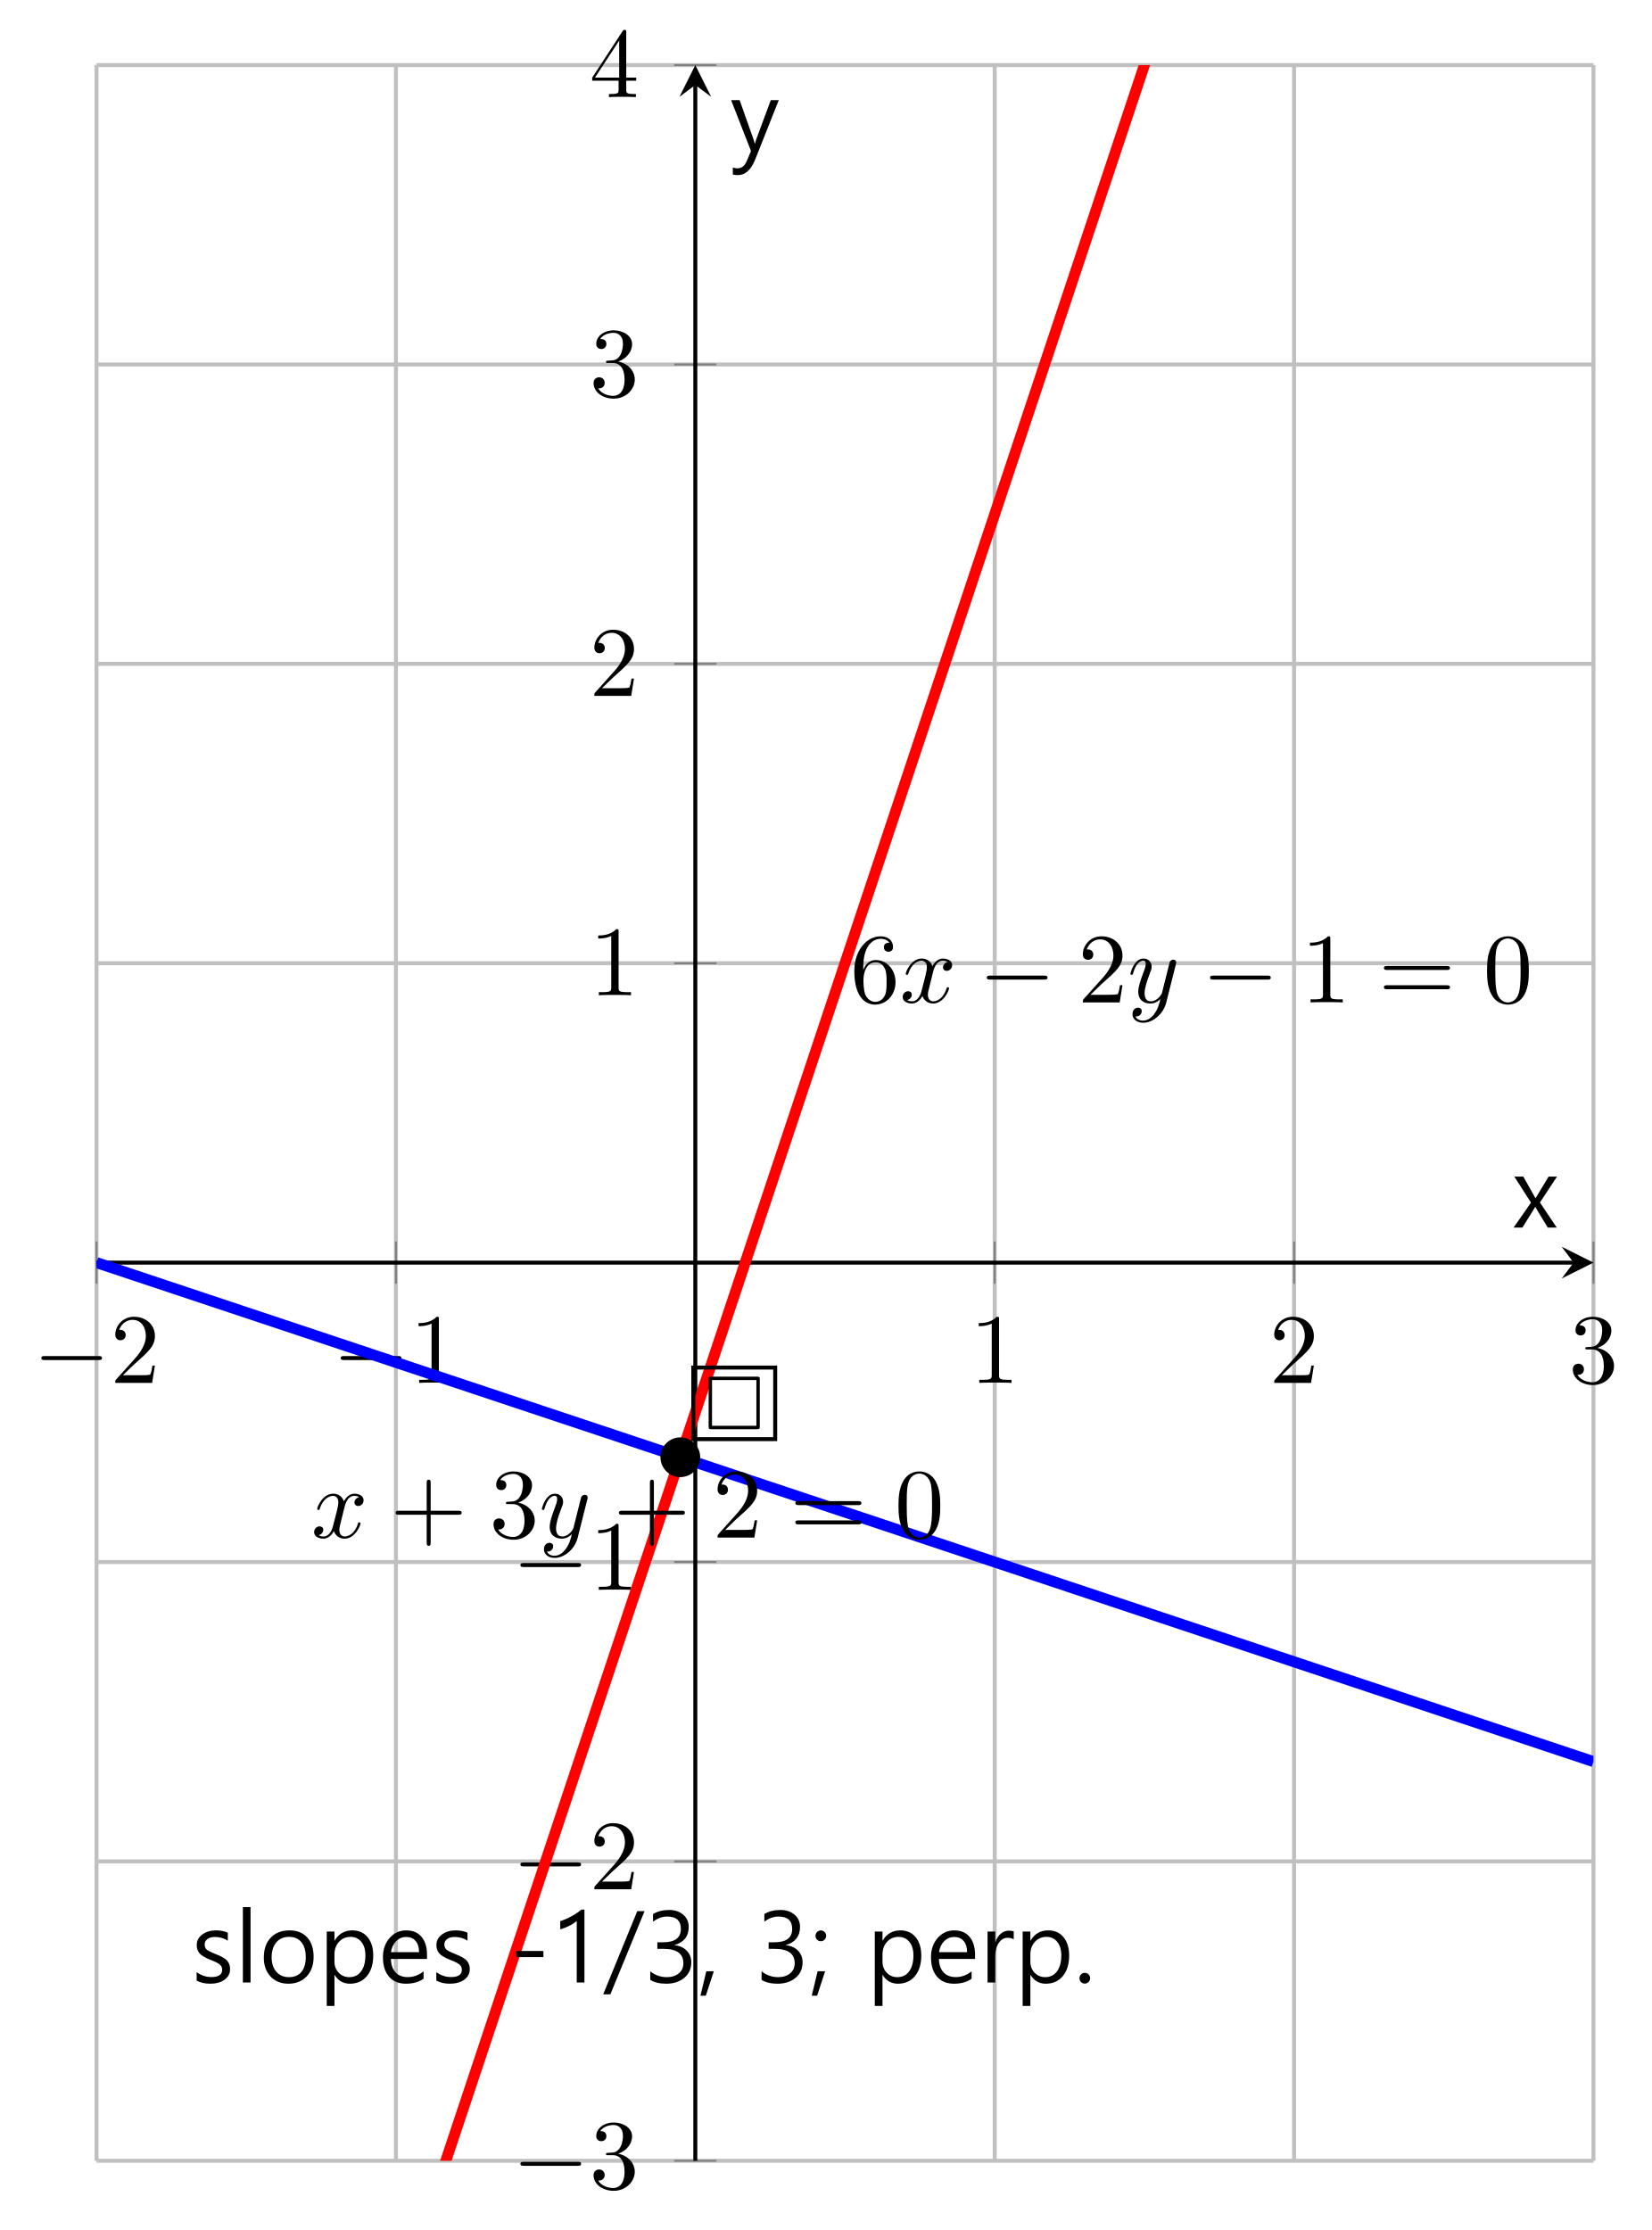
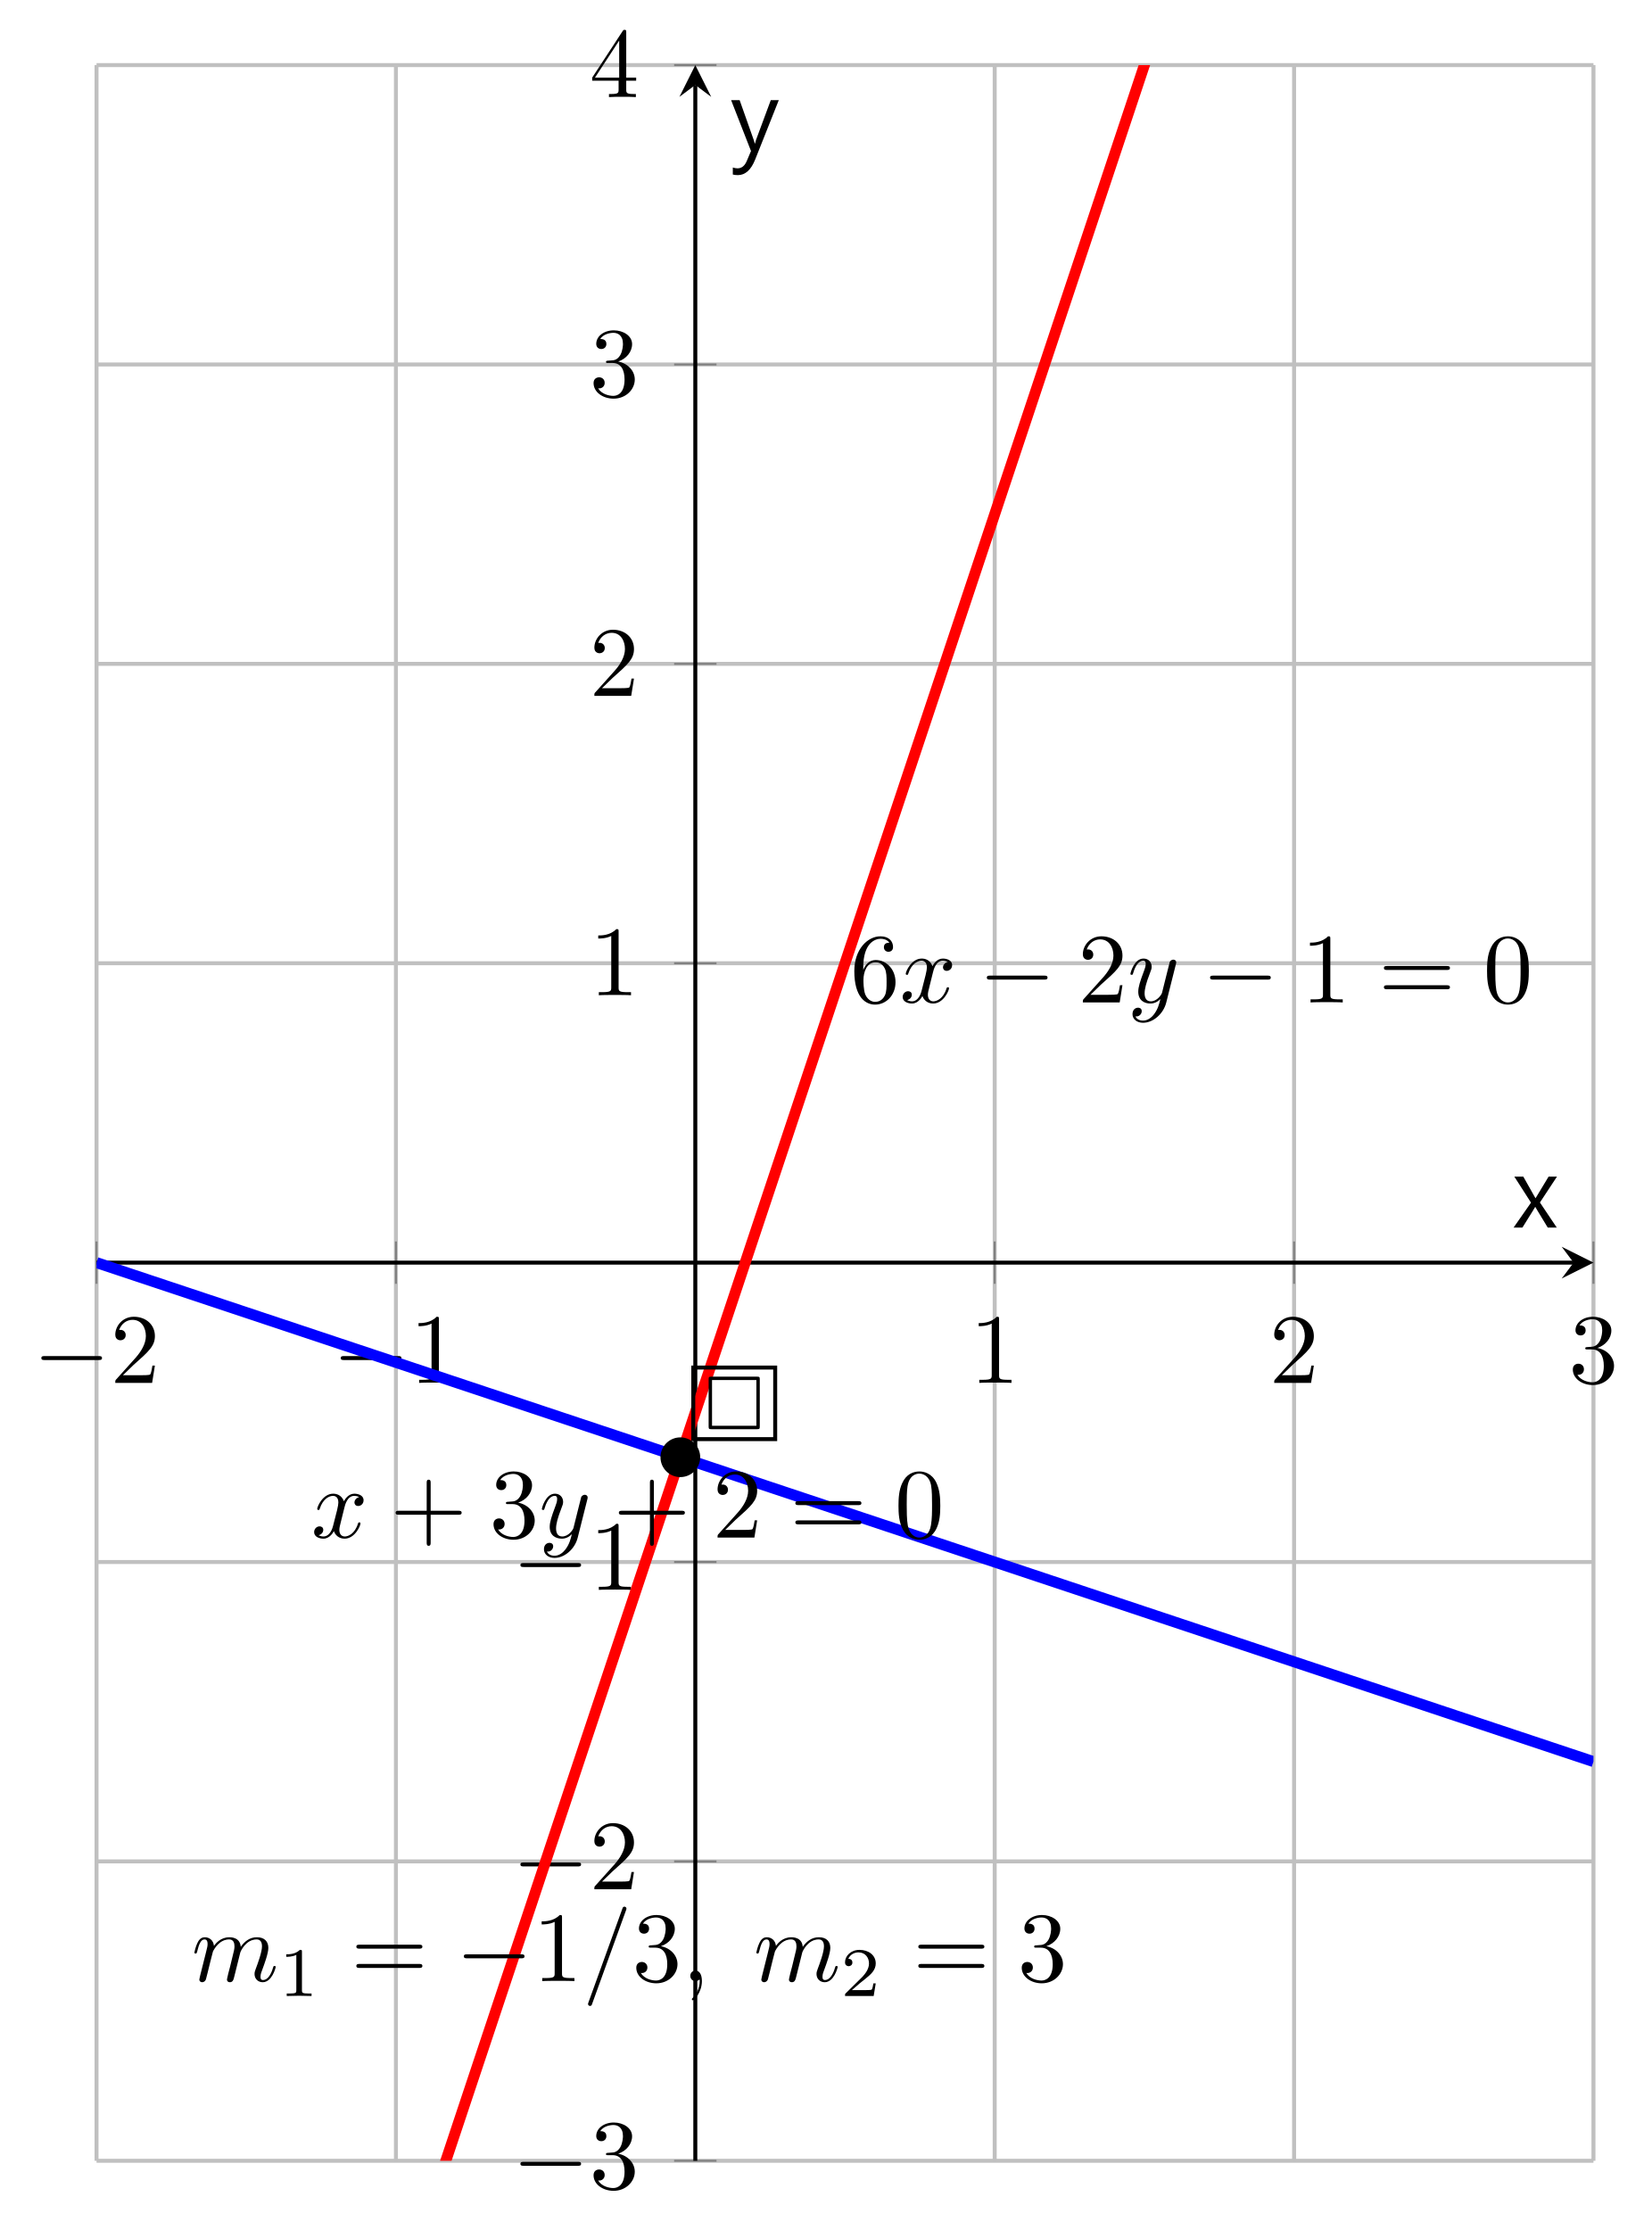
<svg xmlns="http://www.w3.org/2000/svg" xmlns:xlink="http://www.w3.org/1999/xlink" version="1.1" width="165.698pt" height="223.758pt" viewBox="-28.71 -43.654 165.698 223.758">
  <defs>
    <path id="g0-3" d="M5.677-5C5.677-5.223 5.649-5.272 5.405-5.272H.816C.579-5.272 .544-5.23 .544-5V-.272C.544-.035 .586 0 .823 0H5.398C5.649 0 5.677-.042 5.677-.279V-5ZM.886-4.931H5.335V-.342H.886V-4.931Z" />
-     <path id="g1-15" d="M1.537-1.129L.735 1.323H.195L.783-1.129H1.537Z" />
-     <path id="g1-16" d="M3.444-2.544H.72V-3.162H3.444V-2.544Z" />
-     <path id="g1-17" d="M.555-.428Q.555-.657 .715-.812Q.876-.973 1.09-.973T1.464-.812Q1.625-.657 1.625-.428Q1.625-.214 1.464-.049Q1.309 .112 1.09 .112T.71-.044Q.555-.204 .555-.428Z" />
-     <path id="g1-18" d="M4.023-7.161L.589 1.187H-.131L3.288-7.161H4.023Z" />
-     <path id="g1-20" d="M3.473 0H2.7V-6.183Q2.476-5.959 1.97-5.696Q1.464-5.439 1.046-5.336V-6.163Q1.581-6.314 2.194-6.655T3.162-7.316H3.473V0Z" />
-     <path id="g1-22" d="M.647-1.119Q1.386-.535 2.301-.535Q3.05-.535 3.507-.915Q3.969-1.294 3.969-1.941Q3.969-3.376 1.951-3.376H1.357V-4.033H1.922Q3.717-4.033 3.717-5.375Q3.717-6.616 2.35-6.616Q1.591-6.616 .924-6.095V-6.869Q1.605-7.277 2.544-7.277Q3.4-7.277 3.95-6.806Q4.505-6.334 4.505-5.575Q4.505-4.169 3.07-3.751V-3.736Q3.843-3.668 4.3-3.196Q4.762-2.724 4.762-2.024Q4.762-1.046 4.052-.462Q3.347 .122 2.257 .122Q1.255 .122 .647-.263V-1.119Z" />
-     <path id="g1-30" d="M.569-4.68Q.569-4.908 .73-5.064Q.89-5.225 1.104-5.225T1.479-5.064Q1.639-4.908 1.639-4.68Q1.639-4.456 1.479-4.295Q1.323-4.14 1.104-4.14T.725-4.295Q.569-4.456 .569-4.68ZM1.537-1.129L.735 1.323H.195L.783-1.129H1.537Z" />
-     <path id="g1-72" d="M4.913-2.364H1.289Q1.313-1.479 1.761-1.007Q2.213-.54 2.972-.54Q3.848-.54 4.568-1.119V-.379Q3.882 .122 2.792 .122Q1.712 .122 1.099-.584Q.491-1.294 .491-2.544Q.491-3.707 1.163-4.466Q1.834-5.229 2.826-5.229T4.364-4.578Q4.913-3.931 4.913-2.783V-2.364ZM4.115-3.045Q4.115-3.76 3.77-4.164Q3.43-4.568 2.817-4.568Q2.238-4.568 1.819-4.149Q1.401-3.736 1.299-3.045H4.115Z" />
-     <path id="g1-79" d="M.842 0V-7.564H1.61V0H.842Z" />
-     <path id="g1-82" d="M.491-2.491Q.491-3.765 1.182-4.495Q1.878-5.229 3.079-5.229Q4.198-5.229 4.84-4.524Q5.487-3.824 5.487-2.568Q5.487-1.352 4.792-.613Q4.096 .122 2.958 .122Q1.844 .122 1.167-.598T.491-2.491ZM1.275-2.525Q1.275-1.62 1.746-1.075Q2.223-.535 3.011-.535Q3.828-.535 4.261-1.056Q4.699-1.581 4.699-2.544Q4.699-3.512 4.261-4.042Q3.824-4.578 3.011-4.578Q2.218-4.578 1.746-4.028T1.275-2.525Z" />
-     <path id="g1-83" d="M1.61-.749V2.354H.837V-5.113H1.61V-4.208H1.63Q2.238-5.229 3.4-5.229Q4.373-5.229 4.938-4.544Q5.502-3.862 5.502-2.705Q5.502-1.411 4.865-.642Q4.232 .122 3.167 .122Q2.17 .122 1.63-.749H1.61ZM1.61-2.072Q1.61-1.435 2.033-.983Q2.461-.535 3.099-.535Q3.853-.535 4.281-1.114Q4.714-1.693 4.714-2.729Q4.714-3.58 4.305-4.077Q3.901-4.578 3.225-4.578Q2.52-4.578 2.063-4.077Q1.61-3.575 1.61-2.812V-2.072Z" />
-     <path id="g1-85" d="M3.464-4.32Q3.245-4.485 2.846-4.485Q2.32-4.485 1.965-3.974T1.61-2.617V0H.837V-5.113H1.61V-4.052H1.63Q1.805-4.592 2.16-4.894Q2.52-5.2 2.963-5.2Q3.284-5.2 3.464-5.132V-4.32Z" />
-     <path id="g1-86" d="M.516-1.041Q1.187-.545 1.99-.545Q3.079-.545 3.079-1.279Q3.079-1.596 2.841-1.8Q2.603-2.009 1.902-2.272Q1.095-2.593 .808-2.924Q.525-3.254 .525-3.76Q.525-4.412 1.09-4.821T2.466-5.229Q3.118-5.229 3.644-5.001V-4.198Q3.074-4.568 2.345-4.568Q1.868-4.568 1.596-4.354Q1.323-4.145 1.323-3.828Q1.323-3.488 1.523-3.308Q1.727-3.128 2.403-2.86Q3.318-2.505 3.595-2.165T3.872-1.352Q3.872-.671 3.308-.272Q2.748 .122 1.873 .122Q1.08 .122 .516-.19V-1.041Z" />
    <path id="g1-91" d="M4.49-5.113L2.778-2.515L4.466 0H3.561L2.544-1.678Q2.432-1.863 2.32-2.063H2.296Q2.267-1.999 2.067-1.678L1.022 0H.136L1.883-2.5L.209-5.113H1.109L2.325-2.953H2.345Q2.374-2.997 2.554-3.298L3.648-5.113H4.49Z" />
    <path id="g1-92" d="M4.855-5.113L2.486 .846Q1.863 2.408 .749 2.408Q.486 2.408 .243 2.35V1.644Q.491 1.727 .715 1.727Q1.338 1.727 1.649 .978L2.067-.01L.073-5.113H.929L2.34-1.124Q2.354-1.085 2.447-.759H2.471L2.568-1.114L4.052-5.113H4.855Z" />
    <path id="g2-0" d="M6.565-2.291C6.735-2.291 6.914-2.291 6.914-2.491S6.735-2.69 6.565-2.69H1.176C1.006-2.69 .827-2.69 .827-2.491S1.006-2.291 1.176-2.291H6.565Z" />
+     <path id="g3-59" d="M2.022-.01C2.022-.667 1.773-1.056 1.385-1.056C1.056-1.056 .857-.807 .857-.528C.857-.259 1.056 0 1.385 0C1.504 0 1.634-.04 1.733-.13C1.763-.149 1.773-.159 1.783-.159S1.803-.149 1.803-.01C1.803 .727 1.455 1.325 1.126 1.654C1.016 1.763 1.016 1.783 1.016 1.813C1.016 1.883 1.066 1.923 1.116 1.923C1.225 1.923 2.022 1.156 2.022-.01Z" />
+     <path id="g3-109" d="M.877-.588C.847-.438 .787-.209 .787-.159C.787 .02 .927 .11 1.076 .11C1.196 .11 1.375 .03 1.445-.169C1.455-.189 1.574-.658 1.634-.907L1.853-1.803C1.913-2.022 1.973-2.242 2.022-2.471C2.062-2.64 2.142-2.929 2.152-2.969C2.301-3.278 2.829-4.184 3.776-4.184C4.224-4.184 4.314-3.816 4.314-3.487C4.314-3.238 4.244-2.959 4.164-2.66L3.885-1.504L3.686-.747C3.646-.548 3.557-.209 3.557-.159C3.557 .02 3.696 .11 3.846 .11C4.154 .11 4.214-.139 4.294-.458C4.433-1.016 4.802-2.471 4.892-2.859C4.922-2.989 5.45-4.184 6.535-4.184C6.964-4.184 7.073-3.846 7.073-3.487C7.073-2.919 6.655-1.783 6.456-1.255C6.366-1.016 6.326-.907 6.326-.707C6.326-.239 6.675 .11 7.143 .11C8.08 .11 8.448-1.345 8.448-1.425C8.448-1.524 8.359-1.524 8.329-1.524C8.229-1.524 8.229-1.494 8.179-1.345C8.03-.817 7.711-.11 7.163-.11C6.994-.11 6.924-.209 6.924-.438C6.924-.687 7.014-.927 7.103-1.146C7.293-1.664 7.711-2.77 7.711-3.337C7.711-3.985 7.313-4.403 6.565-4.403S5.31-3.965 4.941-3.437C4.932-3.567 4.902-3.905 4.623-4.144C4.374-4.354 4.055-4.403 3.806-4.403C2.909-4.403 2.421-3.766 2.252-3.537C2.202-4.105 1.783-4.403 1.335-4.403C.877-4.403 .687-4.015 .598-3.836C.418-3.487 .289-2.899 .289-2.869C.289-2.77 .389-2.77 .408-2.77C.508-2.77 .518-2.78 .578-2.999C.747-3.706 .946-4.184 1.305-4.184C1.465-4.184 1.614-4.105 1.614-3.726C1.614-3.517 1.584-3.407 1.455-2.889L.877-.588Z" />
    <path id="g3-120" d="M3.328-3.009C3.387-3.268 3.616-4.184 4.314-4.184C4.364-4.184 4.603-4.184 4.812-4.055C4.533-4.005 4.334-3.756 4.334-3.517C4.334-3.357 4.443-3.168 4.712-3.168C4.932-3.168 5.25-3.347 5.25-3.746C5.25-4.264 4.663-4.403 4.324-4.403C3.746-4.403 3.397-3.875 3.278-3.646C3.029-4.304 2.491-4.403 2.202-4.403C1.166-4.403 .598-3.118 .598-2.869C.598-2.77 .697-2.77 .717-2.77C.797-2.77 .827-2.79 .847-2.879C1.186-3.935 1.843-4.184 2.182-4.184C2.371-4.184 2.72-4.095 2.72-3.517C2.72-3.208 2.55-2.54 2.182-1.146C2.022-.528 1.674-.11 1.235-.11C1.176-.11 .946-.11 .737-.239C.986-.289 1.205-.498 1.205-.777C1.205-1.046 .986-1.126 .837-1.126C.538-1.126 .289-.867 .289-.548C.289-.09 .787 .11 1.225 .11C1.883 .11 2.242-.588 2.271-.648C2.391-.279 2.75 .11 3.347 .11C4.374 .11 4.941-1.176 4.941-1.425C4.941-1.524 4.852-1.524 4.822-1.524C4.732-1.524 4.712-1.484 4.692-1.415C4.364-.349 3.686-.11 3.367-.11C2.979-.11 2.819-.428 2.819-.767C2.819-.986 2.879-1.205 2.989-1.644L3.328-3.009Z" />
    <path id="g3-121" d="M4.842-3.796C4.882-3.935 4.882-3.955 4.882-4.025C4.882-4.204 4.742-4.294 4.593-4.294C4.493-4.294 4.334-4.234 4.244-4.085C4.224-4.035 4.144-3.726 4.105-3.547C4.035-3.288 3.965-3.019 3.905-2.75L3.457-.956C3.417-.807 2.989-.11 2.331-.11C1.823-.11 1.714-.548 1.714-.917C1.714-1.375 1.883-1.993 2.222-2.869C2.381-3.278 2.421-3.387 2.421-3.587C2.421-4.035 2.102-4.403 1.604-4.403C.658-4.403 .289-2.959 .289-2.869C.289-2.77 .389-2.77 .408-2.77C.508-2.77 .518-2.79 .568-2.949C.837-3.885 1.235-4.184 1.574-4.184C1.654-4.184 1.823-4.184 1.823-3.866C1.823-3.616 1.724-3.357 1.654-3.168C1.255-2.112 1.076-1.544 1.076-1.076C1.076-.189 1.704 .11 2.291 .11C2.68 .11 3.019-.06 3.298-.339C3.168 .179 3.049 .667 2.65 1.196C2.391 1.534 2.012 1.823 1.554 1.823C1.415 1.823 .966 1.793 .797 1.405C.956 1.405 1.086 1.405 1.225 1.285C1.325 1.196 1.425 1.066 1.425 .877C1.425 .568 1.156 .528 1.056 .528C.827 .528 .498 .687 .498 1.176C.498 1.674 .936 2.042 1.554 2.042C2.58 2.042 3.606 1.136 3.885 .01L4.842-3.796Z" />
    <path id="g4-43" d="M4.075-2.291H6.854C6.994-2.291 7.183-2.291 7.183-2.491S6.994-2.69 6.854-2.69H4.075V-5.479C4.075-5.619 4.075-5.808 3.875-5.808S3.676-5.619 3.676-5.479V-2.69H.887C.747-2.69 .558-2.69 .558-2.491S.747-2.291 .887-2.291H3.676V.498C3.676 .638 3.676 .827 3.875 .827S4.075 .638 4.075 .498V-2.291Z" />
+     <path id="g4-47" d="M4.364-7.093C4.413-7.223 4.413-7.253 4.413-7.273C4.413-7.382 4.324-7.472 4.214-7.472C4.075-7.472 4.035-7.372 4.005-7.273L.608 2.112C.558 2.242 .558 2.271 .558 2.291C.558 2.401 .648 2.491 .757 2.491C.897 2.491 .936 2.391 .966 2.291L4.364-7.093Z" />
    <path id="g4-48" d="M4.583-3.188C4.583-3.985 4.533-4.782 4.184-5.519C3.726-6.476 2.909-6.635 2.491-6.635C1.893-6.635 1.166-6.376 .757-5.45C.438-4.762 .389-3.985 .389-3.188C.389-2.441 .428-1.544 .837-.787C1.265 .02 1.993 .219 2.481 .219C3.019 .219 3.776 .01 4.214-.936C4.533-1.624 4.583-2.401 4.583-3.188ZM2.481 0C2.092 0 1.504-.249 1.325-1.205C1.215-1.803 1.215-2.72 1.215-3.308C1.215-3.945 1.215-4.603 1.295-5.141C1.484-6.326 2.232-6.416 2.481-6.416C2.809-6.416 3.467-6.237 3.656-5.25C3.756-4.692 3.756-3.935 3.756-3.308C3.756-2.56 3.756-1.883 3.646-1.245C3.497-.299 2.929 0 2.481 0Z" />
    <path id="g4-49" d="M2.929-6.376C2.929-6.615 2.929-6.635 2.7-6.635C2.082-5.998 1.205-5.998 .887-5.998V-5.689C1.086-5.689 1.674-5.689 2.192-5.948V-.787C2.192-.428 2.162-.309 1.265-.309H.946V0C1.295-.03 2.162-.03 2.56-.03S3.826-.03 4.174 0V-.309H3.856C2.959-.309 2.929-.418 2.929-.787V-6.376Z" />
    <path id="g4-50" d="M1.265-.767L2.321-1.793C3.875-3.168 4.473-3.706 4.473-4.702C4.473-5.838 3.577-6.635 2.361-6.635C1.235-6.635 .498-5.719 .498-4.832C.498-4.274 .996-4.274 1.026-4.274C1.196-4.274 1.544-4.394 1.544-4.802C1.544-5.061 1.365-5.32 1.016-5.32C.936-5.32 .917-5.32 .887-5.31C1.116-5.958 1.654-6.326 2.232-6.326C3.138-6.326 3.567-5.519 3.567-4.702C3.567-3.905 3.068-3.118 2.521-2.501L.608-.369C.498-.259 .498-.239 .498 0H4.194L4.473-1.733H4.224C4.174-1.435 4.105-.996 4.005-.847C3.935-.767 3.278-.767 3.059-.767H1.265Z" />
    <path id="g4-51" d="M2.889-3.507C3.706-3.776 4.284-4.473 4.284-5.26C4.284-6.077 3.407-6.635 2.451-6.635C1.445-6.635 .687-6.037 .687-5.28C.687-4.951 .907-4.762 1.196-4.762C1.504-4.762 1.704-4.981 1.704-5.27C1.704-5.768 1.235-5.768 1.086-5.768C1.395-6.257 2.052-6.386 2.411-6.386C2.819-6.386 3.367-6.167 3.367-5.27C3.367-5.151 3.347-4.573 3.088-4.134C2.79-3.656 2.451-3.626 2.202-3.616C2.122-3.606 1.883-3.587 1.813-3.587C1.733-3.577 1.664-3.567 1.664-3.467C1.664-3.357 1.733-3.357 1.903-3.357H2.341C3.158-3.357 3.527-2.68 3.527-1.704C3.527-.349 2.839-.06 2.401-.06C1.973-.06 1.225-.229 .877-.817C1.225-.767 1.534-.986 1.534-1.365C1.534-1.724 1.265-1.923 .976-1.923C.737-1.923 .418-1.783 .418-1.345C.418-.438 1.345 .219 2.431 .219C3.646 .219 4.553-.687 4.553-1.704C4.553-2.521 3.925-3.298 2.889-3.507Z" />
    <path id="g4-52" d="M2.929-1.644V-.777C2.929-.418 2.909-.309 2.172-.309H1.963V0C2.371-.03 2.889-.03 3.308-.03S4.254-.03 4.663 0V-.309H4.453C3.716-.309 3.696-.418 3.696-.777V-1.644H4.692V-1.953H3.696V-6.486C3.696-6.685 3.696-6.745 3.537-6.745C3.447-6.745 3.417-6.745 3.337-6.625L.279-1.953V-1.644H2.929ZM2.989-1.953H.558L2.989-5.669V-1.953Z" />
    <path id="g4-54" d="M1.315-3.268V-3.507C1.315-6.027 2.55-6.386 3.059-6.386C3.298-6.386 3.716-6.326 3.935-5.988C3.786-5.988 3.387-5.988 3.387-5.539C3.387-5.23 3.626-5.081 3.846-5.081C4.005-5.081 4.304-5.171 4.304-5.559C4.304-6.157 3.866-6.635 3.039-6.635C1.763-6.635 .418-5.35 .418-3.148C.418-.488 1.574 .219 2.501 .219C3.606 .219 4.553-.717 4.553-2.032C4.553-3.298 3.666-4.254 2.56-4.254C1.883-4.254 1.514-3.746 1.315-3.268ZM2.501-.06C1.873-.06 1.574-.658 1.514-.807C1.335-1.275 1.335-2.072 1.335-2.252C1.335-3.029 1.654-4.025 2.55-4.025C2.71-4.025 3.168-4.025 3.477-3.407C3.656-3.039 3.656-2.531 3.656-2.042C3.656-1.564 3.656-1.066 3.487-.707C3.188-.11 2.73-.06 2.501-.06Z" />
    <path id="g4-61" d="M6.844-3.258C6.994-3.258 7.183-3.258 7.183-3.457S6.994-3.656 6.854-3.656H.887C.747-3.656 .558-3.656 .558-3.457S.747-3.258 .897-3.258H6.844ZM6.854-1.325C6.994-1.325 7.183-1.325 7.183-1.524S6.994-1.724 6.844-1.724H.897C.747-1.724 .558-1.724 .558-1.524S.747-1.325 .887-1.325H6.854Z" />
+     <path id="g5-49" d="M2.336-4.435C2.336-4.624 2.322-4.631 2.127-4.631C1.681-4.191 1.046-4.184 .76-4.184V-3.933C.928-3.933 1.388-3.933 1.771-4.129V-.572C1.771-.342 1.771-.251 1.074-.251H.809V0C.934-.007 1.792-.028 2.05-.028C2.267-.028 3.145-.007 3.299 0V-.251H3.034C2.336-.251 2.336-.342 2.336-.572V-4.435Z" />
+     <path id="g5-50" d="M3.522-1.269H3.285C3.264-1.116 3.194-.704 3.103-.635C3.048-.593 2.511-.593 2.413-.593H1.13C1.862-1.241 2.106-1.437 2.525-1.764C3.041-2.176 3.522-2.608 3.522-3.271C3.522-4.115 2.783-4.631 1.89-4.631C1.025-4.631 .439-4.024 .439-3.382C.439-3.027 .739-2.992 .809-2.992C.976-2.992 1.179-3.11 1.179-3.361C1.179-3.487 1.13-3.731 .767-3.731C.983-4.226 1.458-4.38 1.785-4.38C2.483-4.38 2.845-3.836 2.845-3.271C2.845-2.664 2.413-2.183 2.19-1.932L.509-.272C.439-.209 .439-.195 .439 0H3.313L3.522-1.269Z" />
  </defs>
  <g id="page1">
    <g stroke-miterlimit="10" transform="translate(-19.02403,173.1589)scale(0.996264,-0.996264)">
      <g fill="#000" stroke="#000">
        <g stroke-width="0.4">
          <g stroke="none" transform="scale(-1.00375,1.00375)translate(-19.02403,173.1589)scale(-1,-1)" />
          <g transform="translate(-9.72188,-6.97186)">
            <g stroke="none" transform="scale(-1.00375,1.00375)translate(-19.02403,173.1589)scale(-1,-1)">
              <g stroke="#000" stroke-miterlimit="10" transform="translate(-9.33847,271.3539)scale(0.996264,-0.996264)">
                <g fill="#000" stroke="#000">
                  <g stroke-width="0.4">
                    <g stroke-width="0.4">
                      <g fill="#c0c0c0" stroke="#c0c0c0">
                        <path d="M0 105.535V316.605M30.153 105.535V316.605M90.459 105.535V316.605M120.612 105.535V316.605M150.764 105.535V316.605" fill="none" />
                      </g>
                    </g>
                    <g stroke-width="0.4">
                      <g fill="#c0c0c0" stroke="#c0c0c0">
                        <path d="M0 105.535H150.764M0 135.688H150.764M0 165.841H150.764M0 226.147H150.764M0 256.3H150.764M0 286.452H150.764M0 316.605H150.764" fill="none" />
                      </g>
                    </g>
                    <g stroke-width="0.2">
                      <g fill="#808080" stroke="#808080">
                        <path d="M0 193.86V198.128M30.153 193.86V198.128M90.459 193.86V198.128M120.612 193.86V198.128M150.764 193.86V198.128" fill="none" />
                      </g>
                    </g>
                    <g stroke-width="0.2">
                      <g fill="#808080" stroke="#808080">
                        <path d="M58.172 105.535H62.44M58.172 135.688H62.44M58.172 165.841H62.44M58.172 226.147H62.44M58.172 256.3H62.44M58.172 286.452H62.44M58.172 316.605H62.44" fill="none" />
                      </g>
                    </g>
                    <path d="M0 195.994H148.764" fill="none" />
                    <g transform="translate(148.7645,195.9938)">
                      <path d="M2 0L-1.2 1.6L0 0L-1.2-1.6" stroke="none" />
                    </g>
                    <path d="M60.306 105.535V314.605" fill="none" />
                    <g transform="matrix(0.0,1.0,-1.0,0.0,60.30579,314.6054)">
                      <path d="M2 0L-1.2 1.6L0 0L-1.2-1.6" stroke="none" />
                    </g>
                    <g transform="translate(-6.3889,183.8825)">
                      <g stroke="none" transform="scale(-1.00375,1.00375)translate(-9.33847,271.3539)scale(-1,-1)">
                        <g fill="#000">
                          <g stroke="none">
                            <use x="-9.338" y="271.354" xlink:href="#g2-0" />
                            <use x="-1.59" y="271.354" xlink:href="#g4-50" />
                          </g>
                        </g>
                      </g>
                    </g>
                    <g transform="translate(23.76399,183.8825)">
                      <g stroke="none" transform="scale(-1.00375,1.00375)translate(-9.33847,271.3539)scale(-1,-1)">
                        <g fill="#000">
                          <g stroke="none">
                            <use x="-9.338" y="271.354" xlink:href="#g2-0" />
                            <use x="-1.59" y="271.354" xlink:href="#g4-49" />
                          </g>
                        </g>
                      </g>
                    </g>
                    <g transform="translate(87.95868,183.8825)">
                      <g stroke="none" transform="scale(-1.00375,1.00375)translate(-9.33847,271.3539)scale(-1,-1)">
                        <g fill="#000">
                          <g stroke="none">
                            <use x="-9.338" y="271.354" xlink:href="#g4-49" />
                          </g>
                        </g>
                      </g>
                    </g>
                    <g transform="translate(118.1116,183.8825)">
                      <g stroke="none" transform="scale(-1.00375,1.00375)translate(-9.33847,271.3539)scale(-1,-1)">
                        <g fill="#000">
                          <g stroke="none">
                            <use x="-9.338" y="271.354" xlink:href="#g4-50" />
                          </g>
                        </g>
                      </g>
                    </g>
                    <g transform="translate(148.2645,183.8825)">
                      <g stroke="none" transform="scale(-1.00375,1.00375)translate(-9.33847,271.3539)scale(-1,-1)">
                        <g fill="#000">
                          <g stroke="none">
                            <use x="-9.338" y="271.354" xlink:href="#g4-51" />
                          </g>
                        </g>
                      </g>
                    </g>
                    <g transform="translate(41.86111,102.7296)">
                      <g stroke="none" transform="scale(-1.00375,1.00375)translate(-9.33847,271.3539)scale(-1,-1)">
                        <g fill="#000">
                          <g stroke="none">
                            <use x="-9.338" y="271.354" xlink:href="#g2-0" />
                            <use x="-1.59" y="271.354" xlink:href="#g4-51" />
                          </g>
                        </g>
                      </g>
                    </g>
                    <g transform="translate(41.86111,132.8825)">
                      <g stroke="none" transform="scale(-1.00375,1.00375)translate(-9.33847,271.3539)scale(-1,-1)">
                        <g fill="#000">
                          <g stroke="none">
                            <use x="-9.338" y="271.354" xlink:href="#g2-0" />
                            <use x="-1.59" y="271.354" xlink:href="#g4-50" />
                          </g>
                        </g>
                      </g>
                    </g>
                    <g transform="translate(41.86111,163.0353)">
                      <g stroke="none" transform="scale(-1.00375,1.00375)translate(-9.33847,271.3539)scale(-1,-1)">
                        <g fill="#000">
                          <g stroke="none">
                            <use x="-9.338" y="271.354" xlink:href="#g2-0" />
                            <use x="-1.59" y="271.354" xlink:href="#g4-49" />
                          </g>
                        </g>
                      </g>
                    </g>
                    <g transform="translate(49.63892,222.9245)">
                      <g stroke="none" transform="scale(-1.00375,1.00375)translate(-9.33847,271.3539)scale(-1,-1)">
                        <g fill="#000">
                          <g stroke="none">
                            <use x="-9.338" y="271.354" xlink:href="#g4-49" />
                          </g>
                        </g>
                      </g>
                    </g>
                    <g transform="translate(49.63892,253.0774)">
                      <g stroke="none" transform="scale(-1.00375,1.00375)translate(-9.33847,271.3539)scale(-1,-1)">
                        <g fill="#000">
                          <g stroke="none">
                            <use x="-9.338" y="271.354" xlink:href="#g4-50" />
                          </g>
                        </g>
                      </g>
                    </g>
                    <g transform="translate(49.63892,283.2303)">
                      <g stroke="none" transform="scale(-1.00375,1.00375)translate(-9.33847,271.3539)scale(-1,-1)">
                        <g fill="#000">
                          <g stroke="none">
                            <use x="-9.338" y="271.354" xlink:href="#g4-51" />
                          </g>
                        </g>
                      </g>
                    </g>
                    <g transform="translate(49.63892,313.3832)">
                      <g stroke="none" transform="scale(-1.00375,1.00375)translate(-9.33847,271.3539)scale(-1,-1)">
                        <g fill="#000">
                          <g stroke="none">
                            <use x="-9.338" y="271.354" xlink:href="#g4-52" />
                          </g>
                        </g>
                      </g>
                    </g>
                    <clipPath id="pgfcp1">
                      <path d="M0 105.535H150.764V316.605H0Z" />
                    </clipPath>
                    <g clip-path="url(#pgfcp1)">
                      <g fill="#00f" stroke="#00f">
                        <g stroke-dasharray="none" stroke-dashoffset="0.0">
                          <g stroke-width="1.1">
                            <path d="M0 195.994L1.885 195.366L3.769 194.737L5.654 194.109L7.538 193.481L9.423 192.853L11.307 192.225L13.192 191.597L15.076 190.968L16.961 190.34L18.846 189.712L20.73 189.084L22.615 188.456L24.499 187.827L26.384 187.199L28.268 186.571L30.153 185.943L32.037 185.315L33.922 184.686L35.807 184.058L37.691 183.43L39.576 182.802L41.46 182.174L43.345 181.546L45.229 180.917L47.114 180.289L48.998 179.661L50.883 179.033L52.768 178.405L54.652 177.776L56.537 177.148L58.421 176.52L60.306 175.892L62.19 175.264L64.075 174.636L65.959 174.007L67.844 173.379L69.729 172.751L71.613 172.123L73.498 171.495L75.382 170.866L77.267 170.238L79.151 169.61L81.036 168.982L82.92 168.354L84.805 167.725L86.69 167.097L88.574 166.469L90.459 165.841L92.343 165.213L94.228 164.585L96.112 163.956L97.997 163.328L99.881 162.7L101.766 162.072L103.651 161.444L105.535 160.815L107.42 160.187L109.304 159.559L111.189 158.931L113.073 158.303L114.958 157.674L116.842 157.046L118.727 156.418L120.612 155.79L122.496 155.162L124.381 154.534L126.265 153.905L128.15 153.277L130.034 152.649L131.919 152.021L133.803 151.393L135.688 150.764L137.573 150.136L139.457 149.508L141.342 148.88L143.226 148.252L145.111 147.624L146.995 146.995L148.88 146.367L150.764 145.739" fill="none" />
                          </g>
                        </g>
                      </g>
                      <g fill="#f00" stroke="#f00">
                        <g stroke-dasharray="none" stroke-dashoffset="0.0">
                          <g stroke-width="1.1">
                            <path d="M0 0L1.885 5.654L3.769 11.307L5.654 16.961L7.538 22.615L9.423 28.268L11.307 33.922L13.192 39.576L15.076 45.229L16.961 50.883L18.846 56.537L20.73 62.19L22.615 67.844L24.499 73.498L26.384 79.151L28.268 84.805L30.153 90.459L32.037 96.112L33.922 101.766L35.807 107.42L37.691 113.073L39.576 118.727L41.46 124.381L43.345 130.034L45.229 135.688L47.114 141.342L48.998 146.995L50.883 152.649L52.768 158.303L54.652 163.956L56.537 169.61L58.421 175.264L60.306 180.917L62.19 186.571L64.075 192.225L65.959 197.878L67.844 203.532L69.729 209.186L71.613 214.839L73.498 220.493L75.382 226.147L77.267 231.8L79.151 237.454L81.036 243.108L82.92 248.761L84.805 254.415L86.69 260.069L88.574 265.722L90.459 271.376L92.343 277.03L94.228 282.683L96.112 288.337L97.997 293.991L99.881 299.644L101.766 305.298L103.651 310.952L105.535 316.605L107.42 322.259L109.304 327.913L111.189 333.566L113.073 339.22L114.958 344.874L116.842 350.527L118.727 356.181L120.612 361.835L122.496 367.488L124.381 373.142L126.265 378.796L128.15 384.449L130.034 390.103L131.919 395.757L133.803 401.41L135.688 407.064L137.573 412.718L139.457 418.371L141.342 424.025L143.226 429.679L145.111 435.332L146.995 440.986L148.88 446.64L150.764 452.293" fill="none" />
                          </g>
                        </g>
                      </g>
                      <g transform="translate(21.62471,168.303)">
                        <g stroke="none" transform="scale(-1.00375,1.00375)translate(-9.33847,271.3539)scale(-1,-1)">
                          <g fill="#000">
                            <g stroke="none">
                              <use x="-9.338" y="271.354" xlink:href="#g3-120" />
                              <use x="-1.431" y="271.354" xlink:href="#g4-43" />
                              <use x="8.532" y="271.354" xlink:href="#g4-51" />
                              <use x="13.513" y="271.354" xlink:href="#g3-121" />
                              <use x="20.969" y="271.354" xlink:href="#g4-43" />
                              <use x="30.932" y="271.354" xlink:href="#g4-50" />
                              <use x="38.68" y="271.354" xlink:href="#g4-61" />
                              <use x="49.196" y="271.354" xlink:href="#g4-48" />
                            </g>
                          </g>
                        </g>
                      </g>
                      <g transform="translate(75.89992,222.1999)">
                        <g stroke="none" transform="scale(-1.00375,1.00375)translate(-9.33847,271.3539)scale(-1,-1)">
                          <g fill="#000">
                            <g stroke="none">
                              <use x="-9.338" y="271.354" xlink:href="#g4-54" />
                              <use x="-4.357" y="271.354" xlink:href="#g3-120" />
                              <use x="3.551" y="271.354" xlink:href="#g2-0" />
                              <use x="13.513" y="271.354" xlink:href="#g4-50" />
                              <use x="18.495" y="271.354" xlink:href="#g3-121" />
                              <use x="25.95" y="271.354" xlink:href="#g2-0" />
                              <use x="35.913" y="271.354" xlink:href="#g4-49" />
                              <use x="43.662" y="271.354" xlink:href="#g4-61" />
                              <use x="54.178" y="271.354" xlink:href="#g4-48" />
                            </g>
                          </g>
                        </g>
                      </g>
-                       <g transform="translate(9.56355,123.4925)">
-                         <g stroke="none" transform="scale(-1.00375,1.00375)translate(-9.33847,271.3539)scale(-1,-1)">
-                           <g fill="#000">
-                             <g stroke="none">
-                               <use x="-9.338" y="271.354" xlink:href="#g1-86" />
-                               <use x="-5.024" y="271.354" xlink:href="#g1-79" />
-                               <use x="-2.572" y="271.354" xlink:href="#g1-82" />
-                               <use x="3.397" y="271.354" xlink:href="#g1-83" />
-                               <use x="9.38" y="271.354" xlink:href="#g1-72" />
-                               <use x="14.712" y="271.354" xlink:href="#g1-86" />
-                               <use x="22.529" y="271.354" xlink:href="#g1-16" />
-                               <use x="26.616" y="271.354" xlink:href="#g1-20" />
-                               <use x="32.103" y="271.354" xlink:href="#g1-18" />
-                               <use x="36.048" y="271.354" xlink:href="#g1-22" />
-                               <use x="41.535" y="271.354" xlink:href="#g1-15" />
-                               <use x="47.217" y="271.354" xlink:href="#g1-22" />
-                               <use x="52.704" y="271.354" xlink:href="#g1-30" />
-                               <use x="58.386" y="271.354" xlink:href="#g1-83" />
-                               <use x="64.37" y="271.354" xlink:href="#g1-72" />
-                               <use x="69.701" y="271.354" xlink:href="#g1-85" />
-                               <use x="73.223" y="271.354" xlink:href="#g1-83" />
-                               <use x="79.206" y="271.354" xlink:href="#g1-17" />
+                       <g transform="translate(9.56355,123.6293)">
+                         <g stroke="none" transform="scale(-1.00375,1.00375)translate(-9.33847,271.3539)scale(-1,-1)">
+                           <g fill="#000">
+                             <g stroke="none">
+                               <use x="-9.338" y="271.354" xlink:href="#g3-109" />
+                               <use x="-.591" y="272.848" xlink:href="#g5-49" />
+                               <use x="6.646" y="271.354" xlink:href="#g4-61" />
+                               <use x="17.162" y="271.354" xlink:href="#g2-0" />
+                               <use x="24.91" y="271.354" xlink:href="#g4-49" />
+                               <use x="29.892" y="271.354" xlink:href="#g4-47" />
+                               <use x="34.873" y="271.354" xlink:href="#g4-51" />
+                               <use x="39.854" y="271.354" xlink:href="#g3-59" />
+                               <use x="47.05" y="271.354" xlink:href="#g3-109" />
+                               <use x="55.797" y="272.848" xlink:href="#g5-50" />
+                               <use x="63.034" y="271.354" xlink:href="#g4-61" />
+                               <use x="73.55" y="271.354" xlink:href="#g4-51" />
                            </g>
                          </g>
                        </g>
                      </g>
                      <path d="M60.101 178.218H68.351V185.426H60.101Z" fill="none" />
                      <g transform="translate(61.10066,179.2178)">
                        <g stroke="none" transform="scale(-1.00375,1.00375)translate(-9.33847,271.3539)scale(-1,-1)">
                          <g fill="#000">
                            <g stroke="none">
                              <use x="-9.338" y="271.354" xlink:href="#g0-3" />
                            </g>
                          </g>
                        </g>
                      </g>
                    </g>
                    <g fill="#000" stroke="#000">
                      <g fill="#000" stroke="#000">
                        <path d="M60.598 176.394C60.598 177.389 59.792 178.194 58.798 178.194C57.804 178.194 56.998 177.389 56.998 176.394C56.998 175.4 57.804 174.594 58.798 174.594C59.792 174.594 60.598 175.4 60.598 176.394ZM58.798 176.394" />
                        <path d="" fill="none" />
                      </g>
                    </g>
                    <g transform="translate(142.583,199.5268)">
                      <g stroke="none" transform="scale(-1.00375,1.00375)translate(-9.33847,271.3539)scale(-1,-1)">
                        <g fill="#000">
                          <g stroke="none">
                            <use x="-9.338" y="271.354" xlink:href="#g1-91" />
                          </g>
                        </g>
                      </g>
                    </g>
                    <g transform="translate(63.83876,307.9406)">
                      <g stroke="none" transform="scale(-1.00375,1.00375)translate(-9.33847,271.3539)scale(-1,-1)">
                        <g fill="#000">
                          <g stroke="none">
                            <use x="-9.338" y="271.354" xlink:href="#g1-92" />
                          </g>
                        </g>
                      </g>
                    </g>
                  </g>
                </g>
              </g>
            </g>
          </g>
        </g>
      </g>
    </g>
  </g>
</svg>
